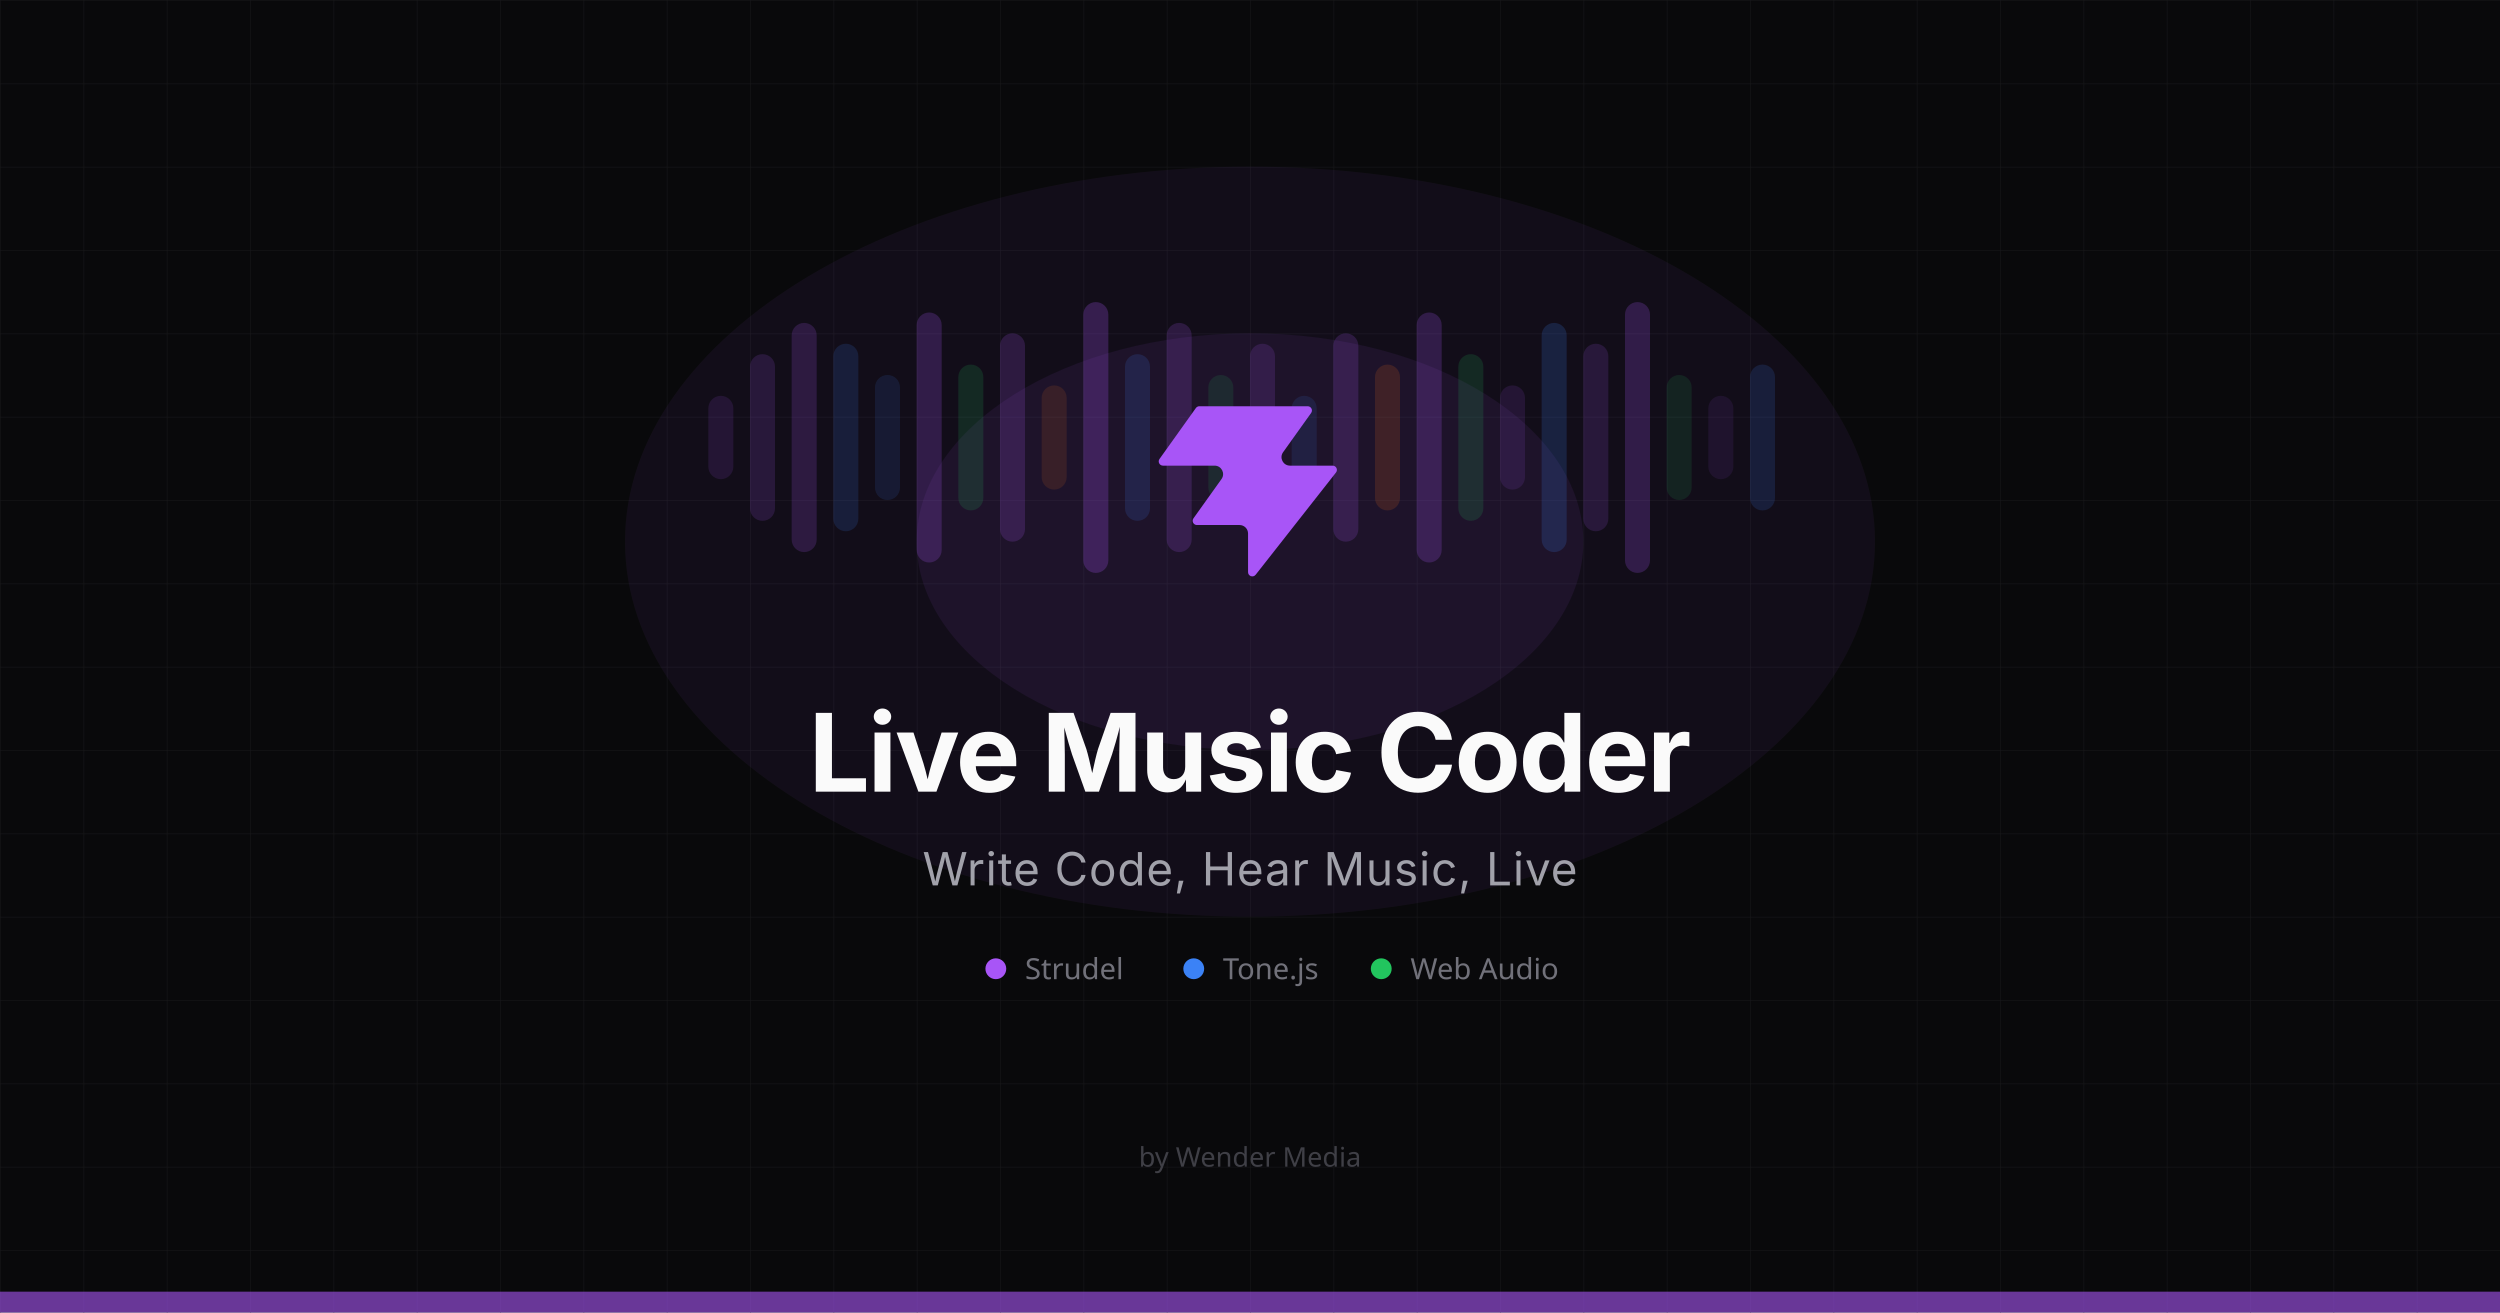
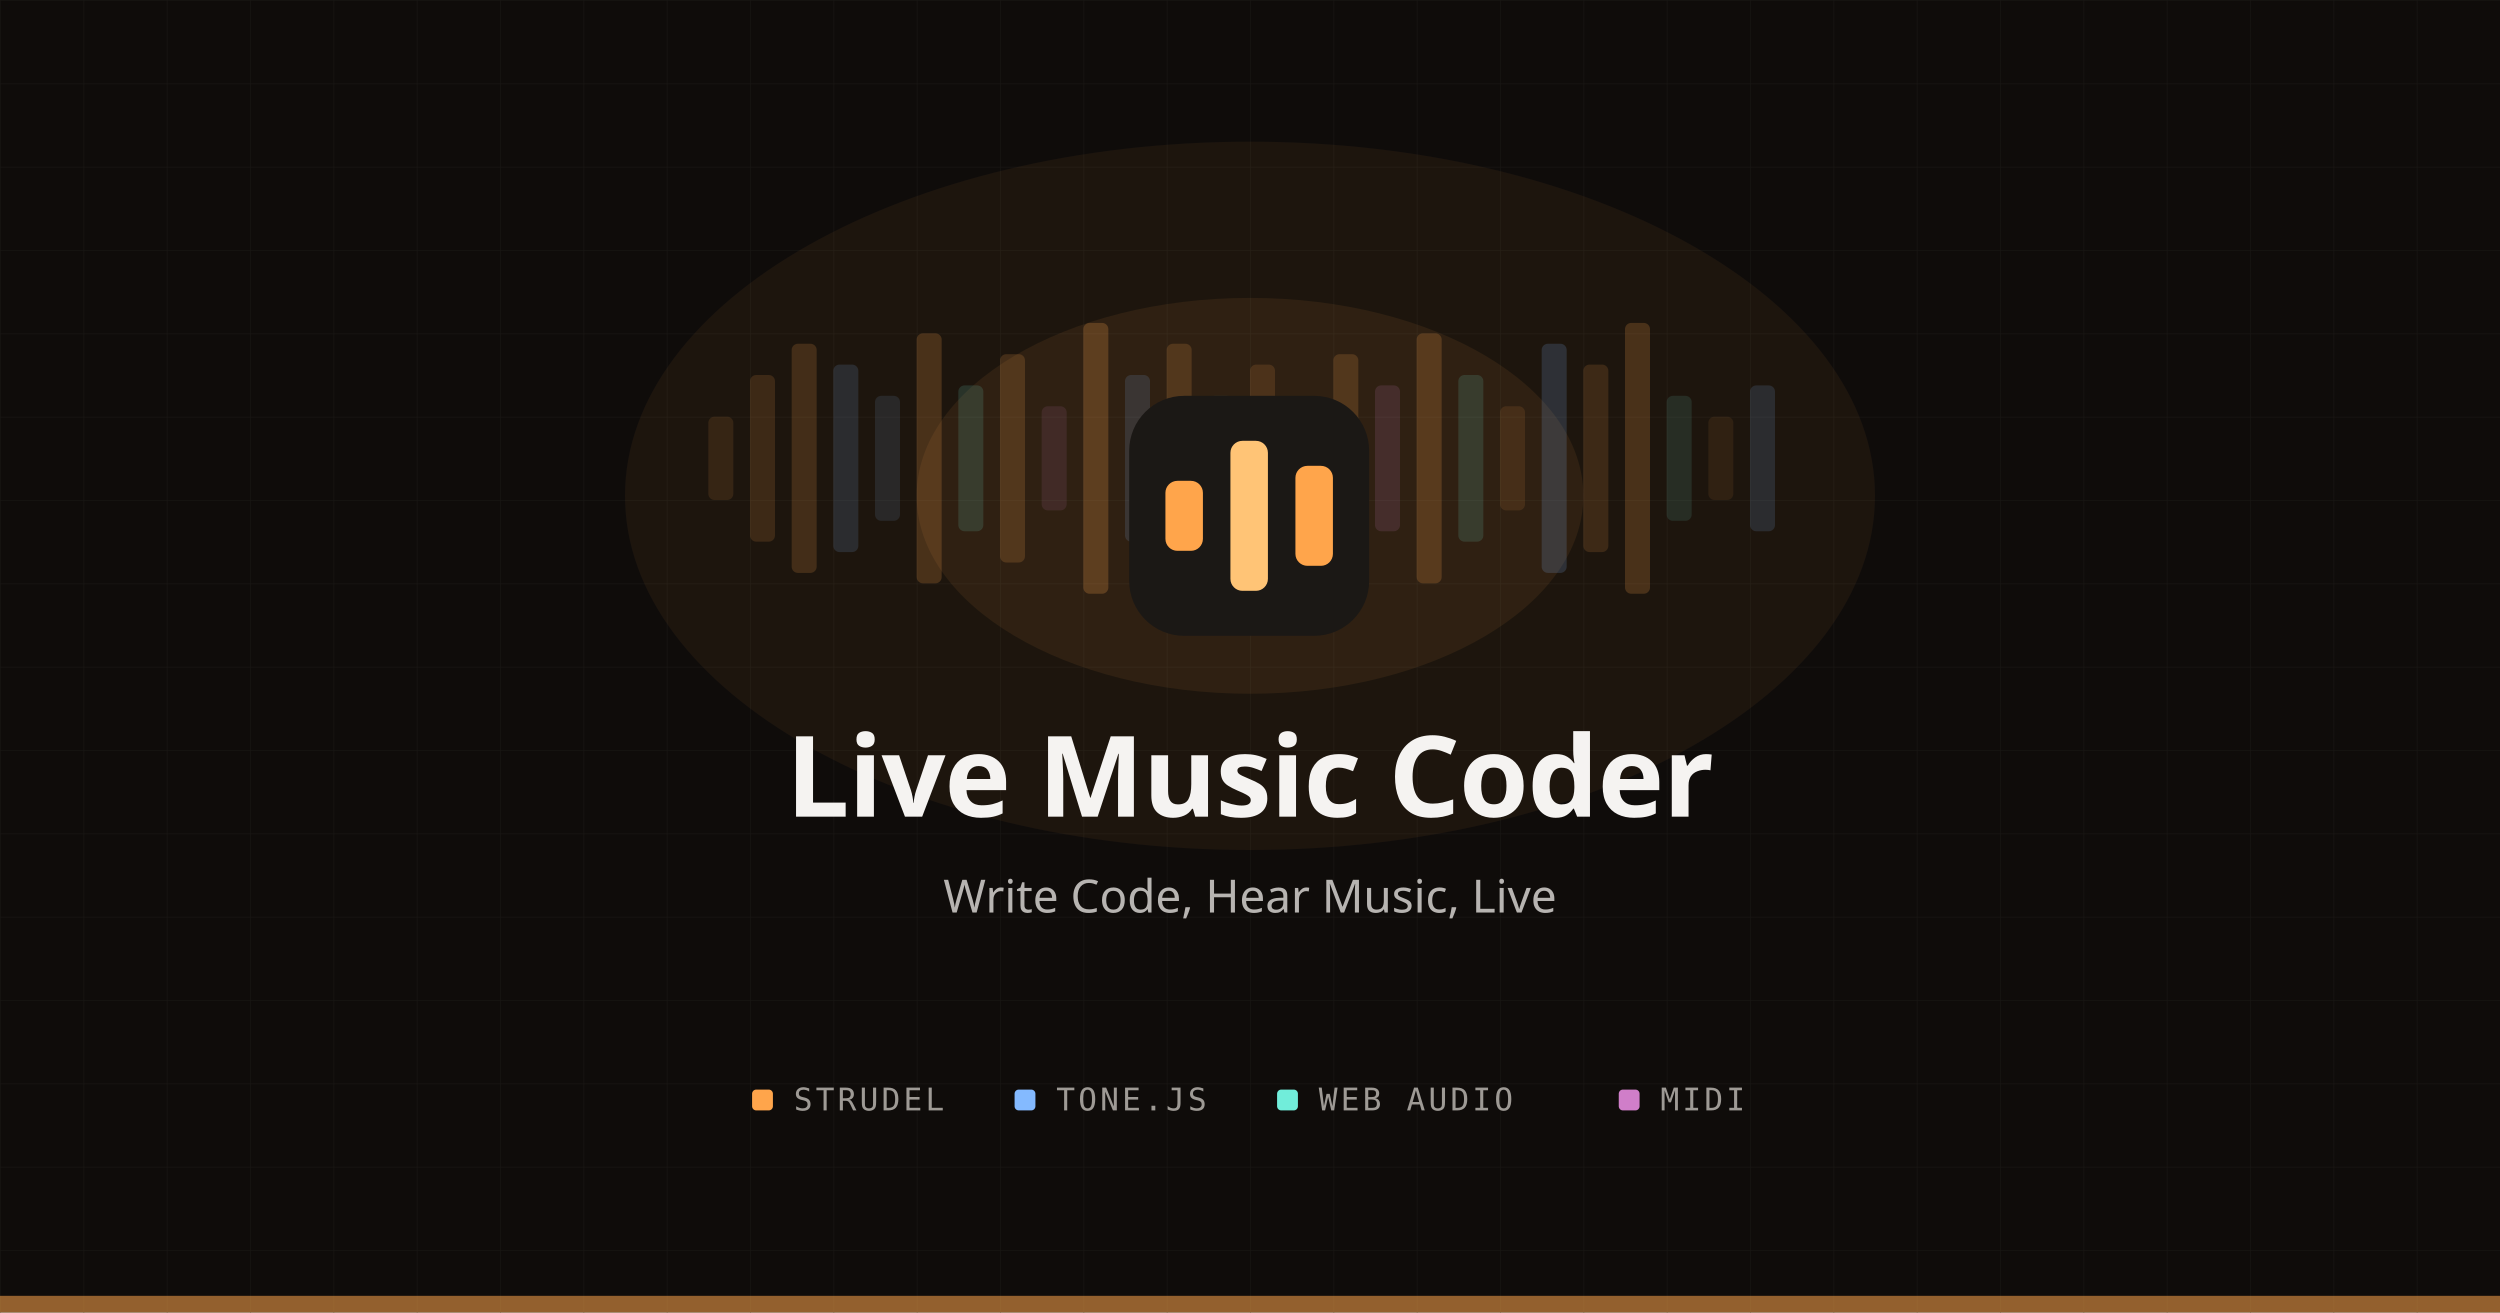
<svg xmlns="http://www.w3.org/2000/svg" width="1200" height="630" viewBox="0 0 1200 630">
-   <rect width="1200" height="630" fill="#09090b" />
+   <rect width="1200" height="630" fill="#0f0c0a" />
  <defs>
    <pattern id="grid" width="40" height="40" patternUnits="userSpaceOnUse">
-       <path d="M 40 0 L 0 0 0 40" fill="none" stroke="#18181b" stroke-width="0.5" />
+       <path d="M 40 0 L 0 0 0 40" fill="none" stroke="#1b1815" stroke-width="0.5" />
    </pattern>
  </defs>
  <rect width="1200" height="630" fill="url(#grid)" />
-   <ellipse cx="600" cy="260" rx="300" ry="180" fill="#a855f7" opacity="0.06" />
-   <ellipse cx="600" cy="260" rx="160" ry="100" fill="#a855f7" opacity="0.08" />
-   <g transform="translate(340, 140)" opacity="0.3">
-     <rect x="0" y="50" width="12" height="40" rx="6" fill="#a855f7" opacity="0.4" />
-     <rect x="20" y="30" width="12" height="80" rx="6" fill="#a855f7" opacity="0.5" />
-     <rect x="40" y="15" width="12" height="110" rx="6" fill="#a855f7" opacity="0.6" />
-     <rect x="60" y="25" width="12" height="90" rx="6" fill="#3b82f6" opacity="0.5" />
-     <rect x="80" y="40" width="12" height="60" rx="6" fill="#3b82f6" opacity="0.4" />
-     <rect x="100" y="10" width="12" height="120" rx="6" fill="#a855f7" opacity="0.7" />
-     <rect x="120" y="35" width="12" height="70" rx="6" fill="#22c55e" opacity="0.5" />
-     <rect x="140" y="20" width="12" height="100" rx="6" fill="#a855f7" opacity="0.6" />
-     <rect x="160" y="45" width="12" height="50" rx="6" fill="#f97316" opacity="0.4" />
-     <rect x="180" y="5" width="12" height="130" rx="6" fill="#a855f7" opacity="0.8" />
-     <rect x="200" y="30" width="12" height="80" rx="6" fill="#3b82f6" opacity="0.5" />
-     <rect x="220" y="15" width="12" height="110" rx="6" fill="#a855f7" opacity="0.6" />
-     <rect x="240" y="40" width="12" height="60" rx="6" fill="#22c55e" opacity="0.4" />
-     <rect x="260" y="25" width="12" height="90" rx="6" fill="#a855f7" opacity="0.5" />
-     <rect x="280" y="50" width="12" height="40" rx="6" fill="#3b82f6" opacity="0.4" />
-     <rect x="300" y="20" width="12" height="100" rx="6" fill="#a855f7" opacity="0.6" />
-     <rect x="320" y="35" width="12" height="70" rx="6" fill="#f97316" opacity="0.5" />
-     <rect x="340" y="10" width="12" height="120" rx="6" fill="#a855f7" opacity="0.7" />
-     <rect x="360" y="30" width="12" height="80" rx="6" fill="#22c55e" opacity="0.5" />
-     <rect x="380" y="45" width="12" height="50" rx="6" fill="#a855f7" opacity="0.4" />
-     <rect x="400" y="15" width="12" height="110" rx="6" fill="#3b82f6" opacity="0.6" />
-     <rect x="420" y="25" width="12" height="90" rx="6" fill="#a855f7" opacity="0.5" />
-     <rect x="440" y="5" width="12" height="130" rx="6" fill="#a855f7" opacity="0.7" />
-     <rect x="460" y="40" width="12" height="60" rx="6" fill="#22c55e" opacity="0.4" />
-     <rect x="480" y="50" width="12" height="40" rx="6" fill="#a855f7" opacity="0.3" />
-     <rect x="500" y="35" width="12" height="70" rx="6" fill="#3b82f6" opacity="0.5" />
+   <ellipse cx="600" cy="238" rx="300" ry="170" fill="#ffa54b" opacity="0.06" />
+   <ellipse cx="600" cy="238" rx="160" ry="95" fill="#ffa54b" opacity="0.08" />
+   <g transform="translate(340, 150)" opacity="0.28">
+     <rect x="0" y="50" width="12" height="40" rx="3" fill="#ffa54b" opacity="0.4" />
+     <rect x="20" y="30" width="12" height="80" rx="3" fill="#ffa54b" opacity="0.5" />
+     <rect x="40" y="15" width="12" height="110" rx="3" fill="#ffa54b" opacity="0.6" />
+     <rect x="60" y="25" width="12" height="90" rx="3" fill="#84baff" opacity="0.5" />
+     <rect x="80" y="40" width="12" height="60" rx="3" fill="#84baff" opacity="0.4" />
+     <rect x="100" y="10" width="12" height="120" rx="3" fill="#ffa54b" opacity="0.7" />
+     <rect x="120" y="35" width="12" height="70" rx="3" fill="#71edda" opacity="0.5" />
+     <rect x="140" y="20" width="12" height="100" rx="3" fill="#ffa54b" opacity="0.6" />
+     <rect x="160" y="45" width="12" height="50" rx="3" fill="#d07ec9" opacity="0.4" />
+     <rect x="180" y="5" width="12" height="130" rx="3" fill="#ffa54b" opacity="0.8" />
+     <rect x="200" y="30" width="12" height="80" rx="3" fill="#84baff" opacity="0.5" />
+     <rect x="220" y="15" width="12" height="110" rx="3" fill="#ffa54b" opacity="0.6" />
+     <rect x="240" y="40" width="12" height="60" rx="3" fill="#71edda" opacity="0.4" />
+     <rect x="260" y="25" width="12" height="90" rx="3" fill="#ffa54b" opacity="0.5" />
+     <rect x="280" y="50" width="12" height="40" rx="3" fill="#84baff" opacity="0.4" />
+     <rect x="300" y="20" width="12" height="100" rx="3" fill="#ffa54b" opacity="0.6" />
+     <rect x="320" y="35" width="12" height="70" rx="3" fill="#d07ec9" opacity="0.5" />
+     <rect x="340" y="10" width="12" height="120" rx="3" fill="#ffa54b" opacity="0.7" />
+     <rect x="360" y="30" width="12" height="80" rx="3" fill="#71edda" opacity="0.5" />
+     <rect x="380" y="45" width="12" height="50" rx="3" fill="#ffa54b" opacity="0.4" />
+     <rect x="400" y="15" width="12" height="110" rx="3" fill="#84baff" opacity="0.6" />
+     <rect x="420" y="25" width="12" height="90" rx="3" fill="#ffa54b" opacity="0.5" />
+     <rect x="440" y="5" width="12" height="130" rx="3" fill="#ffa54b" opacity="0.7" />
+     <rect x="460" y="40" width="12" height="60" rx="3" fill="#71edda" opacity="0.4" />
+     <rect x="480" y="50" width="12" height="40" rx="3" fill="#ffa54b" opacity="0.3" />
+     <rect x="500" y="35" width="12" height="70" rx="3" fill="#84baff" opacity="0.5" />
  </g>
-   <g transform="translate(556, 195) scale(1.8)">
-     <path fill="#a855f7" d="M25.946 44.938c-.664.845-2.021.375-2.021-.698V33.937a2.26 2.26 0 0 0-2.262-2.262H10.287c-.92 0-1.456-1.04-.92-1.788l7.48-10.471c1.07-1.497 0-3.578-1.842-3.578H1.237c-.92 0-1.456-1.04-.92-1.788L10.013.474c.214-.297.556-.474.92-.474h28.894c.92 0 1.456 1.04.92 1.788l-7.48 10.471c-1.07 1.498 0 3.579 1.842 3.579h11.377c.943 0 1.473 1.088.89 1.83L25.947 44.94z" />
+   <g transform="translate(542, 190) scale(2.4)">
+     <rect width="48" height="48" rx="11" fill="#1b1815" />
+     <rect x="7.25" y="17" width="7.5" height="14" rx="2.4" fill="#ffa54b" />
+     <rect x="20.25" y="9" width="7.5" height="30" rx="2.4" fill="#ffc476" />
+     <rect x="33.25" y="14" width="7.5" height="20" rx="2.4" fill="#ffa54b" />
  </g>
-   <text x="600" y="380" text-anchor="middle" font-family="system-ui, -apple-system, sans-serif" font-size="52" font-weight="700" fill="#fafafa" letter-spacing="-0.02em">Live Music Coder</text>
-   <text x="600" y="425" text-anchor="middle" font-family="system-ui, -apple-system, sans-serif" font-size="22" fill="#a1a1aa" letter-spacing="0.02em">Write Code, Hear Music, Live</text>
-   <g transform="translate(478, 465)">
-     <circle cx="0" cy="0" r="5" fill="#a855f7" />
-     <text x="14" y="5" font-family="system-ui, sans-serif" font-size="14" fill="#71717a">Strudel</text>
-     <circle cx="95" cy="0" r="5" fill="#3b82f6" />
-     <text x="109" y="5" font-family="system-ui, sans-serif" font-size="14" fill="#71717a">Tone.js</text>
-     <circle cx="185" cy="0" r="5" fill="#22c55e" />
-     <text x="199" y="5" font-family="system-ui, sans-serif" font-size="14" fill="#71717a">Web Audio</text>
+   <text x="600" y="392" text-anchor="middle" font-family="'IBM Plex Sans', system-ui, sans-serif" font-size="54" font-weight="700" fill="#f5f3f1" letter-spacing="-0.01em">Live Music Coder</text>
+   <text x="600" y="438" text-anchor="middle" font-family="'IBM Plex Sans', system-ui, sans-serif" font-size="22" fill="#b7b4b1">Write Code, Hear Music, Live</text>
+   <g transform="translate(361, 528)" font-family="'IBM Plex Mono', ui-monospace, monospace" font-size="15" letter-spacing="0.1em" fill="#9e9a95">
+     <rect x="0" y="-5" width="10" height="10" rx="2" fill="#ffa54b" />
+     <text x="20" y="5">STRUDEL</text>
+     <rect x="126" y="-5" width="10" height="10" rx="2" fill="#84baff" />
+     <text x="146" y="5">TONE.JS</text>
+     <rect x="252" y="-5" width="10" height="10" rx="2" fill="#71edda" />
+     <text x="272" y="5">WEB AUDIO</text>
+     <rect x="416" y="-5" width="10" height="10" rx="2" fill="#d07ec9" />
+     <text x="436" y="5">MIDI</text>
  </g>
-   <rect x="0" y="620" width="1200" height="10" fill="#a855f7" opacity="0.6" />
-   <text x="600" y="560" text-anchor="middle" font-family="system-ui, sans-serif" font-size="13" fill="#3f3f46">by Wender Media</text>
+   <rect x="0" y="622" width="1200" height="8" fill="#ffa54b" opacity="0.55" />
</svg>
